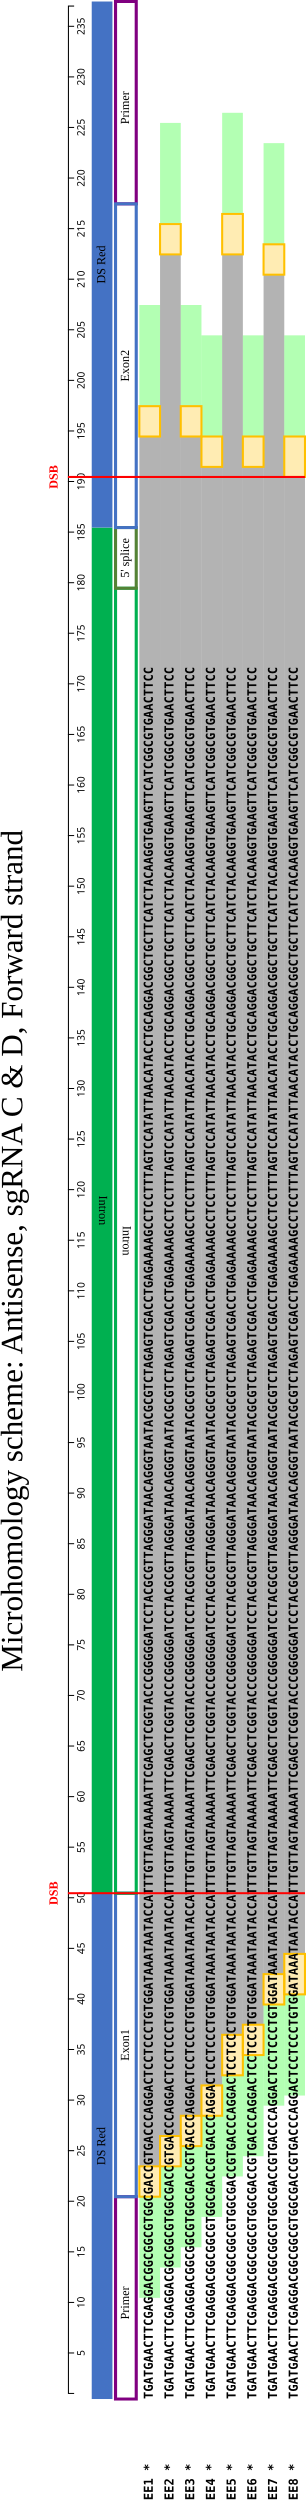
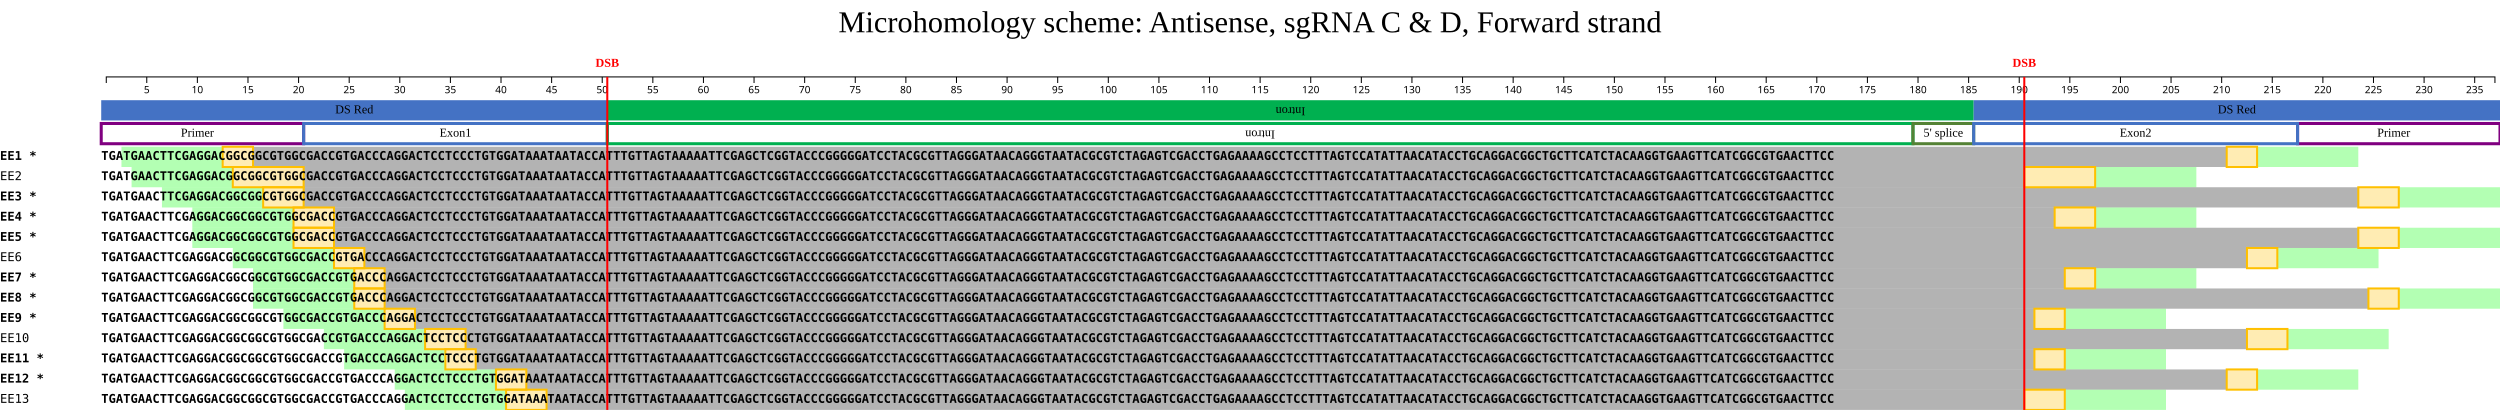
- <svg xmlns="http://www.w3.org/2000/svg" width="1.346in" height="11in" version="1.1" id="svg494">
-   <defs id="defs498" />
-   <g width="2470" height="50" id="g4" transform="matrix(0,-0.4372416,0.4372416,0,-4.542146,1068.356)">
-     <text x="1235" y="25" style="font-size:30px;dominant-baseline:middle;text-anchor:middle;overflow:visible" id="text2">Microhomology scheme: Antisense, sgRNA C &amp; D, Forward strand</text>
+ <svg width="2470" height="405">
+   <g width="2470" height="50">
+     <text x="1235" y="25" style="text-anchor: middle; dominant-baseline: middle; overflow: visible; font-size: 30px;">Microhomology scheme: Antisense, sgRNA C &amp; D, Forward strand</text>
  </g>
-   <g transform="matrix(0,-0.4273013,0.4372617,0,18.63151,1056.075)" width="2470" height="252" id="g492">
-     <g transform="translate(100,23)" width="2370" height="20" id="g292">
-       <g fill="none" font-size="10px" font-family="sans-serif" text-anchor="middle" id="g290">
-         <path class="domain" stroke="currentColor" d="M 5.5,6 V 0.5 h 2360 V 6" id="path6" />
-         <g class="tick" opacity="1" transform="translate(45.5)" id="g12">
-           <line stroke="currentColor" y2="6" id="line8" x1="0" y1="0" x2="0" />
-           <text fill="currentColor" y="9" dy="0.71em" id="text10">5</text>
-         </g>
-         <g class="tick" opacity="1" transform="translate(95.5)" id="g18">
-           <line stroke="currentColor" y2="6" id="line14" x1="0" y1="0" x2="0" />
-           <text fill="currentColor" y="9" dy="0.71em" id="text16">10</text>
-         </g>
-         <g class="tick" opacity="1" transform="translate(145.5)" id="g24">
-           <line stroke="currentColor" y2="6" id="line20" x1="0" y1="0" x2="0" />
-           <text fill="currentColor" y="9" dy="0.71em" id="text22">15</text>
-         </g>
-         <g class="tick" opacity="1" transform="translate(195.5)" id="g30">
-           <line stroke="currentColor" y2="6" id="line26" x1="0" y1="0" x2="0" />
-           <text fill="currentColor" y="9" dy="0.71em" id="text28">20</text>
-         </g>
-         <g class="tick" opacity="1" transform="translate(245.5)" id="g36">
-           <line stroke="currentColor" y2="6" id="line32" x1="0" y1="0" x2="0" />
-           <text fill="currentColor" y="9" dy="0.71em" id="text34">25</text>
-         </g>
-         <g class="tick" opacity="1" transform="translate(295.5)" id="g42">
-           <line stroke="currentColor" y2="6" id="line38" x1="0" y1="0" x2="0" />
-           <text fill="currentColor" y="9" dy="0.71em" id="text40">30</text>
-         </g>
-         <g class="tick" opacity="1" transform="translate(345.5)" id="g48">
-           <line stroke="currentColor" y2="6" id="line44" x1="0" y1="0" x2="0" />
-           <text fill="currentColor" y="9" dy="0.71em" id="text46">35</text>
-         </g>
-         <g class="tick" opacity="1" transform="translate(395.5)" id="g54">
-           <line stroke="currentColor" y2="6" id="line50" x1="0" y1="0" x2="0" />
-           <text fill="currentColor" y="9" dy="0.71em" id="text52">40</text>
-         </g>
-         <g class="tick" opacity="1" transform="translate(445.5)" id="g60">
-           <line stroke="currentColor" y2="6" id="line56" x1="0" y1="0" x2="0" />
-           <text fill="currentColor" y="9" dy="0.71em" id="text58">45</text>
-         </g>
-         <g class="tick" opacity="1" transform="translate(495.5)" id="g66">
-           <line stroke="currentColor" y2="6" id="line62" x1="0" y1="0" x2="0" />
-           <text fill="currentColor" y="9" dy="0.71em" id="text64">50</text>
-         </g>
-         <g class="tick" opacity="1" transform="translate(545.5)" id="g72">
-           <line stroke="currentColor" y2="6" id="line68" x1="0" y1="0" x2="0" />
-           <text fill="currentColor" y="9" dy="0.71em" id="text70">55</text>
-         </g>
-         <g class="tick" opacity="1" transform="translate(595.5)" id="g78">
-           <line stroke="currentColor" y2="6" id="line74" x1="0" y1="0" x2="0" />
-           <text fill="currentColor" y="9" dy="0.71em" id="text76">60</text>
-         </g>
-         <g class="tick" opacity="1" transform="translate(645.5)" id="g84">
-           <line stroke="currentColor" y2="6" id="line80" x1="0" y1="0" x2="0" />
-           <text fill="currentColor" y="9" dy="0.71em" id="text82">65</text>
-         </g>
-         <g class="tick" opacity="1" transform="translate(695.5)" id="g90">
-           <line stroke="currentColor" y2="6" id="line86" x1="0" y1="0" x2="0" />
-           <text fill="currentColor" y="9" dy="0.71em" id="text88">70</text>
-         </g>
-         <g class="tick" opacity="1" transform="translate(745.5)" id="g96">
-           <line stroke="currentColor" y2="6" id="line92" x1="0" y1="0" x2="0" />
-           <text fill="currentColor" y="9" dy="0.71em" id="text94">75</text>
-         </g>
-         <g class="tick" opacity="1" transform="translate(795.5)" id="g102">
-           <line stroke="currentColor" y2="6" id="line98" x1="0" y1="0" x2="0" />
-           <text fill="currentColor" y="9" dy="0.71em" id="text100">80</text>
-         </g>
-         <g class="tick" opacity="1" transform="translate(845.5)" id="g108">
-           <line stroke="currentColor" y2="6" id="line104" x1="0" y1="0" x2="0" />
-           <text fill="currentColor" y="9" dy="0.71em" id="text106">85</text>
-         </g>
-         <g class="tick" opacity="1" transform="translate(895.5)" id="g114">
-           <line stroke="currentColor" y2="6" id="line110" x1="0" y1="0" x2="0" />
-           <text fill="currentColor" y="9" dy="0.71em" id="text112">90</text>
-         </g>
-         <g class="tick" opacity="1" transform="translate(945.5)" id="g120">
-           <line stroke="currentColor" y2="6" id="line116" x1="0" y1="0" x2="0" />
-           <text fill="currentColor" y="9" dy="0.71em" id="text118">95</text>
-         </g>
-         <g class="tick" opacity="1" transform="translate(995.5)" id="g126">
-           <line stroke="currentColor" y2="6" id="line122" x1="0" y1="0" x2="0" />
-           <text fill="currentColor" y="9" dy="0.71em" id="text124">100</text>
-         </g>
-         <g class="tick" opacity="1" transform="translate(1045.5)" id="g132">
-           <line stroke="currentColor" y2="6" id="line128" x1="0" y1="0" x2="0" />
-           <text fill="currentColor" y="9" dy="0.71em" id="text130">105</text>
-         </g>
-         <g class="tick" opacity="1" transform="translate(1095.5)" id="g138">
-           <line stroke="currentColor" y2="6" id="line134" x1="0" y1="0" x2="0" />
-           <text fill="currentColor" y="9" dy="0.71em" id="text136">110</text>
-         </g>
-         <g class="tick" opacity="1" transform="translate(1145.5)" id="g144">
-           <line stroke="currentColor" y2="6" id="line140" x1="0" y1="0" x2="0" />
-           <text fill="currentColor" y="9" dy="0.71em" id="text142">115</text>
-         </g>
-         <g class="tick" opacity="1" transform="translate(1195.5)" id="g150">
-           <line stroke="currentColor" y2="6" id="line146" x1="0" y1="0" x2="0" />
-           <text fill="currentColor" y="9" dy="0.71em" id="text148">120</text>
-         </g>
-         <g class="tick" opacity="1" transform="translate(1245.5)" id="g156">
-           <line stroke="currentColor" y2="6" id="line152" x1="0" y1="0" x2="0" />
-           <text fill="currentColor" y="9" dy="0.71em" id="text154">125</text>
-         </g>
-         <g class="tick" opacity="1" transform="translate(1295.5)" id="g162">
-           <line stroke="currentColor" y2="6" id="line158" x1="0" y1="0" x2="0" />
-           <text fill="currentColor" y="9" dy="0.71em" id="text160">130</text>
-         </g>
-         <g class="tick" opacity="1" transform="translate(1345.5)" id="g168">
-           <line stroke="currentColor" y2="6" id="line164" x1="0" y1="0" x2="0" />
-           <text fill="currentColor" y="9" dy="0.71em" id="text166">135</text>
-         </g>
-         <g class="tick" opacity="1" transform="translate(1395.5)" id="g174">
-           <line stroke="currentColor" y2="6" id="line170" x1="0" y1="0" x2="0" />
-           <text fill="currentColor" y="9" dy="0.71em" id="text172">140</text>
-         </g>
-         <g class="tick" opacity="1" transform="translate(1445.5)" id="g180">
-           <line stroke="currentColor" y2="6" id="line176" x1="0" y1="0" x2="0" />
-           <text fill="currentColor" y="9" dy="0.71em" id="text178">145</text>
-         </g>
-         <g class="tick" opacity="1" transform="translate(1495.5)" id="g186">
-           <line stroke="currentColor" y2="6" id="line182" x1="0" y1="0" x2="0" />
-           <text fill="currentColor" y="9" dy="0.71em" id="text184">150</text>
-         </g>
-         <g class="tick" opacity="1" transform="translate(1545.5)" id="g192">
-           <line stroke="currentColor" y2="6" id="line188" x1="0" y1="0" x2="0" />
-           <text fill="currentColor" y="9" dy="0.71em" id="text190">155</text>
-         </g>
-         <g class="tick" opacity="1" transform="translate(1595.5)" id="g198">
-           <line stroke="currentColor" y2="6" id="line194" x1="0" y1="0" x2="0" />
-           <text fill="currentColor" y="9" dy="0.71em" id="text196">160</text>
-         </g>
-         <g class="tick" opacity="1" transform="translate(1645.5)" id="g204">
-           <line stroke="currentColor" y2="6" id="line200" x1="0" y1="0" x2="0" />
-           <text fill="currentColor" y="9" dy="0.71em" id="text202">165</text>
-         </g>
-         <g class="tick" opacity="1" transform="translate(1695.5)" id="g210">
-           <line stroke="currentColor" y2="6" id="line206" x1="0" y1="0" x2="0" />
-           <text fill="currentColor" y="9" dy="0.71em" id="text208">170</text>
-         </g>
-         <g class="tick" opacity="1" transform="translate(1745.5)" id="g216">
-           <line stroke="currentColor" y2="6" id="line212" x1="0" y1="0" x2="0" />
-           <text fill="currentColor" y="9" dy="0.71em" id="text214">175</text>
-         </g>
-         <g class="tick" opacity="1" transform="translate(1795.5)" id="g222">
-           <line stroke="currentColor" y2="6" id="line218" x1="0" y1="0" x2="0" />
-           <text fill="currentColor" y="9" dy="0.71em" id="text220">180</text>
-         </g>
-         <g class="tick" opacity="1" transform="translate(1845.5)" id="g228">
-           <line stroke="currentColor" y2="6" id="line224" x1="0" y1="0" x2="0" />
-           <text fill="currentColor" y="9" dy="0.71em" id="text226">185</text>
-         </g>
-         <g class="tick" opacity="1" transform="translate(1895.5)" id="g234">
-           <line stroke="currentColor" y2="6" id="line230" x1="0" y1="0" x2="0" />
-           <text fill="currentColor" y="9" dy="0.71em" id="text232">190</text>
-         </g>
-         <g class="tick" opacity="1" transform="translate(1945.5)" id="g240">
-           <line stroke="currentColor" y2="6" id="line236" x1="0" y1="0" x2="0" />
-           <text fill="currentColor" y="9" dy="0.71em" id="text238">195</text>
-         </g>
-         <g class="tick" opacity="1" transform="translate(1995.5)" id="g246">
-           <line stroke="currentColor" y2="6" id="line242" x1="0" y1="0" x2="0" />
-           <text fill="currentColor" y="9" dy="0.71em" id="text244">200</text>
-         </g>
-         <g class="tick" opacity="1" transform="translate(2045.5)" id="g252">
-           <line stroke="currentColor" y2="6" id="line248" x1="0" y1="0" x2="0" />
-           <text fill="currentColor" y="9" dy="0.71em" id="text250">205</text>
-         </g>
-         <g class="tick" opacity="1" transform="translate(2095.5)" id="g258">
-           <line stroke="currentColor" y2="6" id="line254" x1="0" y1="0" x2="0" />
-           <text fill="currentColor" y="9" dy="0.71em" id="text256">210</text>
-         </g>
-         <g class="tick" opacity="1" transform="translate(2145.5)" id="g264">
-           <line stroke="currentColor" y2="6" id="line260" x1="0" y1="0" x2="0" />
-           <text fill="currentColor" y="9" dy="0.71em" id="text262">215</text>
-         </g>
-         <g class="tick" opacity="1" transform="translate(2195.5)" id="g270">
-           <line stroke="currentColor" y2="6" id="line266" x1="0" y1="0" x2="0" />
-           <text fill="currentColor" y="9" dy="0.71em" id="text268">220</text>
-         </g>
-         <g class="tick" opacity="1" transform="translate(2245.5)" id="g276">
-           <line stroke="currentColor" y2="6" id="line272" x1="0" y1="0" x2="0" />
-           <text fill="currentColor" y="9" dy="0.71em" id="text274">225</text>
-         </g>
-         <g class="tick" opacity="1" transform="translate(2295.5)" id="g282">
-           <line stroke="currentColor" y2="6" id="line278" x1="0" y1="0" x2="0" />
-           <text fill="currentColor" y="9" dy="0.71em" id="text280">230</text>
-         </g>
-         <g class="tick" opacity="1" transform="translate(2345.5)" id="g288">
-           <line stroke="currentColor" y2="6" id="line284" x1="0" y1="0" x2="0" />
-           <text fill="currentColor" y="9" dy="0.71em" id="text286">235</text>
-         </g>
-       </g>
-     </g>
-     <g transform="translate(100,46)" width="2370" height="20" style="overflow:visible" id="g306">
-       <rect x="0" y="0" width="500" height="20" style="fill:#4472c4" id="rect294" />
-       <text text-anchor="middle" transform="translate(250,10)" dy="0.5ex" id="text296">DS Red</text>
-       <rect x="500" y="0" width="1350" height="20" style="fill:#00b050" id="rect298" />
-       <text text-anchor="middle" transform="rotate(180,587.5,5)" dy="0.5ex" id="text300">Intron</text>
-       <rect x="1850" y="0" width="520" height="20" style="fill:#4472c4" id="rect302" />
-       <text text-anchor="middle" transform="translate(2110,10)" dy="0.5ex" id="text304">DS Red</text>
-     </g>
-     <g transform="translate(100,69)" width="2370" height="20" id="g316">
-       <rect x="0" y="0" width="200" height="20" style="fill-opacity:0;stroke:#800080;stroke-width:3;stroke-opacity:1" id="rect308" />
-       <text text-anchor="middle" x="95" y="10" dy="0.5ex" id="text310">Primer</text>
-       <rect x="2170" y="0" width="200" height="20" style="fill-opacity:0;stroke:#800080;stroke-width:3;stroke-opacity:1" id="rect312" />
-       <text text-anchor="middle" x="2265" y="10" dy="0.5ex" id="text314">Primer</text>
-     </g>
-     <g transform="translate(100,69)" width="2370" height="20" id="g334">
-       <rect x="200" y="0" width="300" height="20" style="fill-opacity:0;stroke:#4472c4;stroke-width:3;stroke-opacity:1" id="rect318" />
-       <text text-anchor="middle" transform="translate(350,10)" dy="0.5ex" id="text320">Exon1</text>
-       <rect x="500" y="0" width="1290" height="20" style="fill-opacity:0;stroke:#00b050;stroke-width:3;stroke-opacity:1" id="rect322" />
-       <text text-anchor="middle" transform="rotate(180,572.5,5)" dy="0.5ex" id="text324">Intron</text>
-       <rect x="1790" y="0" width="60" height="20" style="fill-opacity:0;stroke:#548235;stroke-width:3;stroke-opacity:1" id="rect326" />
-       <text text-anchor="middle" transform="translate(1820,10)" dy="0.5ex" id="text328">5' splice</text>
-       <rect x="1850" y="0" width="320" height="20" style="fill-opacity:0;stroke:#4472c4;stroke-width:3;stroke-opacity:1" id="rect330" />
-       <text text-anchor="middle" transform="translate(2010,10)" dy="0.5ex" id="text332">Exon2</text>
-     </g>
-     <g transform="translate(0,92)" width="100" height="160" style="overflow:visible" id="g368">
-       <g width="100" height="20" style="overflow:visible" id="g338">
-         <text x="0" y="10" dy="0.5ex" style="font-weight:bold;font-family:monospace" id="text336">EE1 *</text>
-       </g>
-       <g transform="translate(0,20)" width="100" height="20" style="overflow:visible" id="g342">
-         <text x="0" y="10" dy="0.5ex" style="font-weight:bold;font-family:monospace" id="text340">EE2 *</text>
-       </g>
-       <g transform="translate(0,40)" width="100" height="20" style="overflow:visible" id="g346">
-         <text x="0" y="10" dy="0.5ex" style="font-weight:bold;font-family:monospace" id="text344">EE3 *</text>
-       </g>
-       <g transform="translate(0,60)" width="100" height="20" style="overflow:visible" id="g350">
-         <text x="0" y="10" dy="0.5ex" style="font-weight:bold;font-family:monospace" id="text348">EE4 *</text>
-       </g>
-       <g transform="translate(0,80)" width="100" height="20" style="overflow:visible" id="g354">
-         <text x="0" y="10" dy="0.5ex" style="font-weight:bold;font-family:monospace" id="text352">EE5 *</text>
-       </g>
-       <g transform="translate(0,100)" width="100" height="20" style="overflow:visible" id="g358">
-         <text x="0" y="10" dy="0.5ex" style="font-weight:bold;font-family:monospace" id="text356">EE6 *</text>
-       </g>
-       <g transform="translate(0,120)" width="100" height="20" style="overflow:visible" id="g362">
-         <text x="0" y="10" dy="0.5ex" style="font-weight:bold;font-family:monospace" id="text360">EE7 *</text>
-       </g>
-       <g transform="translate(0,140)" width="100" height="20" style="overflow:visible" id="g366">
-         <text x="0" y="10" dy="0.5ex" style="font-weight:bold;font-family:monospace" id="text364">EE8 *</text>
-       </g>
-     </g>
-     <g transform="translate(100,92)" height="160" style="overflow:visible" id="g482">
-       <rect x="100" y="0" width="100" height="20" style="opacity:0.3;fill:#00ff00" id="rect370" />
-       <rect x="1970" y="0" width="100" height="20" style="opacity:0.3;fill:#00ff00" id="rect372" />
-       <rect x="230" y="0" width="1710" height="20" opacity="0.3" style="fill:#000000" id="rect374" />
-       <rect x="130" y="20" width="100" height="20" style="opacity:0.3;fill:#00ff00" id="rect376" />
-       <rect x="2150" y="20" width="100" height="20" style="opacity:0.3;fill:#00ff00" id="rect378" />
-       <rect x="260" y="20" width="1860" height="20" opacity="0.3" style="fill:#000000" id="rect380" />
-       <rect x="150" y="40" width="100" height="20" style="opacity:0.3;fill:#00ff00" id="rect382" />
-       <rect x="1970" y="40" width="100" height="20" style="opacity:0.3;fill:#00ff00" id="rect384" />
-       <rect x="280" y="40" width="1660" height="20" opacity="0.3" style="fill:#000000" id="rect386" />
-       <rect x="180" y="60" width="100" height="20" style="opacity:0.3;fill:#00ff00" id="rect388" />
-       <rect x="1940" y="60" width="100" height="20" style="opacity:0.3;fill:#00ff00" id="rect390" />
-       <rect x="310" y="60" width="1600" height="20" opacity="0.3" style="fill:#000000" id="rect392" />
-       <rect x="220" y="80" width="100" height="20" style="opacity:0.3;fill:#00ff00" id="rect394" />
-       <rect x="2160" y="80" width="100" height="20" style="opacity:0.3;fill:#00ff00" id="rect396" />
-       <rect x="360" y="80" width="1760" height="20" opacity="0.3" style="fill:#000000" id="rect398" />
-       <rect x="240" y="100" width="100" height="20" style="opacity:0.3;fill:#00ff00" id="rect400" />
-       <rect x="1940" y="100" width="100" height="20" style="opacity:0.3;fill:#00ff00" id="rect402" />
-       <rect x="370" y="100" width="1540" height="20" opacity="0.3" style="fill:#000000" id="rect404" />
-       <rect x="290" y="120" width="100" height="20" style="opacity:0.3;fill:#00ff00" id="rect406" />
-       <rect x="2130" y="120" width="100" height="20" style="opacity:0.3;fill:#00ff00" id="rect408" />
-       <rect x="420" y="120" width="1680" height="20" opacity="0.3" style="fill:#000000" id="rect410" />
-       <rect x="300" y="140" width="100" height="20" style="opacity:0.3;fill:#00ff00" id="rect412" />
-       <rect x="1940" y="140" width="100" height="20" style="opacity:0.3;fill:#00ff00" id="rect414" />
-       <rect x="440" y="140" width="1460" height="20" opacity="0.3" style="fill:#000000" id="rect416" />
-       <rect x="200" y="0" width="30" height="20" style="fill:#ffc000;fill-opacity:0.3;stroke:#ffc000;stroke-width:2;stroke-opacity:1" id="rect418" />
-       <rect x="1940" y="0" width="30" height="20" style="fill:#ffc000;fill-opacity:0.3;stroke:#ffc000;stroke-width:2;stroke-opacity:1" id="rect420" />
-       <g width="2370" height="20" id="g424">
-         <text x="0" y="10" dy="0.5ex" textLength="2370" style="font-weight:bold;font-family:monospace" id="text422" lengthAdjust="spacing">TGATGAACTTCGAGGACGGCGGCGTGGCGACCGTGACCCAGGACTCCTCCCTGTGGATAAATAATACCATTTGTTAGTAAAAATTCGAGCTCGGTACCCGGGGGATCCTACGCGTTAGGGATAACAGGGTAATACGCGTCTAGAGTCGACCTGAGAAAAGCCTCCTTTAGTCCATATTAACATACCTGCAGGACGGCTGCTTCATCTACAAGGTGAAGTTCATCGGCGTGAACTTCC</text>
-       </g>
-       <rect x="230" y="20" width="30" height="20" style="fill:#ffc000;fill-opacity:0.3;stroke:#ffc000;stroke-width:2;stroke-opacity:1" id="rect426" />
-       <rect x="2120" y="20" width="30" height="20" style="fill:#ffc000;fill-opacity:0.3;stroke:#ffc000;stroke-width:2;stroke-opacity:1" id="rect428" />
-       <g width="2370" height="20" transform="translate(0,20)" id="g432">
-         <text x="0" y="10" dy="0.5ex" textLength="2370" style="font-weight:bold;font-family:monospace" id="text430" lengthAdjust="spacing">TGATGAACTTCGAGGACGGCGGCGTGGCGACCGTGACCCAGGACTCCTCCCTGTGGATAAATAATACCATTTGTTAGTAAAAATTCGAGCTCGGTACCCGGGGGATCCTACGCGTTAGGGATAACAGGGTAATACGCGTCTAGAGTCGACCTGAGAAAAGCCTCCTTTAGTCCATATTAACATACCTGCAGGACGGCTGCTTCATCTACAAGGTGAAGTTCATCGGCGTGAACTTCC</text>
-       </g>
-       <rect x="250" y="40" width="30" height="20" style="fill:#ffc000;fill-opacity:0.3;stroke:#ffc000;stroke-width:2;stroke-opacity:1" id="rect434" />
-       <rect x="1940" y="40" width="30" height="20" style="fill:#ffc000;fill-opacity:0.3;stroke:#ffc000;stroke-width:2;stroke-opacity:1" id="rect436" />
-       <g width="2370" height="20" transform="translate(0,40)" id="g440">
-         <text x="0" y="10" dy="0.5ex" textLength="2370" style="font-weight:bold;font-family:monospace" id="text438" lengthAdjust="spacing">TGATGAACTTCGAGGACGGCGGCGTGGCGACCGTGACCCAGGACTCCTCCCTGTGGATAAATAATACCATTTGTTAGTAAAAATTCGAGCTCGGTACCCGGGGGATCCTACGCGTTAGGGATAACAGGGTAATACGCGTCTAGAGTCGACCTGAGAAAAGCCTCCTTTAGTCCATATTAACATACCTGCAGGACGGCTGCTTCATCTACAAGGTGAAGTTCATCGGCGTGAACTTCC</text>
-       </g>
-       <rect x="280" y="60" width="30" height="20" style="fill:#ffc000;fill-opacity:0.3;stroke:#ffc000;stroke-width:2;stroke-opacity:1" id="rect442" />
-       <rect x="1910" y="60" width="30" height="20" style="fill:#ffc000;fill-opacity:0.3;stroke:#ffc000;stroke-width:2;stroke-opacity:1" id="rect444" />
-       <g width="2370" height="20" transform="translate(0,60)" id="g448">
-         <text x="0" y="10" dy="0.5ex" textLength="2370" style="font-weight:bold;font-family:monospace" id="text446" lengthAdjust="spacing">TGATGAACTTCGAGGACGGCGGCGTGGCGACCGTGACCCAGGACTCCTCCCTGTGGATAAATAATACCATTTGTTAGTAAAAATTCGAGCTCGGTACCCGGGGGATCCTACGCGTTAGGGATAACAGGGTAATACGCGTCTAGAGTCGACCTGAGAAAAGCCTCCTTTAGTCCATATTAACATACCTGCAGGACGGCTGCTTCATCTACAAGGTGAAGTTCATCGGCGTGAACTTCC</text>
-       </g>
-       <rect x="320" y="80" width="40" height="20" style="fill:#ffc000;fill-opacity:0.3;stroke:#ffc000;stroke-width:2;stroke-opacity:1" id="rect450" />
-       <rect x="2120" y="80" width="40" height="20" style="fill:#ffc000;fill-opacity:0.3;stroke:#ffc000;stroke-width:2;stroke-opacity:1" id="rect452" />
-       <g width="2370" height="20" transform="translate(0,80)" id="g456">
-         <text x="0" y="10" dy="0.5ex" textLength="2370" style="font-weight:bold;font-family:monospace" id="text454" lengthAdjust="spacing">TGATGAACTTCGAGGACGGCGGCGTGGCGACCGTGACCCAGGACTCCTCCCTGTGGATAAATAATACCATTTGTTAGTAAAAATTCGAGCTCGGTACCCGGGGGATCCTACGCGTTAGGGATAACAGGGTAATACGCGTCTAGAGTCGACCTGAGAAAAGCCTCCTTTAGTCCATATTAACATACCTGCAGGACGGCTGCTTCATCTACAAGGTGAAGTTCATCGGCGTGAACTTCC</text>
-       </g>
-       <rect x="340" y="100" width="30" height="20" style="fill:#ffc000;fill-opacity:0.3;stroke:#ffc000;stroke-width:2;stroke-opacity:1" id="rect458" />
-       <rect x="1910" y="100" width="30" height="20" style="fill:#ffc000;fill-opacity:0.3;stroke:#ffc000;stroke-width:2;stroke-opacity:1" id="rect460" />
-       <g width="2370" height="20" transform="translate(0,100)" id="g464">
-         <text x="0" y="10" dy="0.5ex" textLength="2370" style="font-weight:bold;font-family:monospace" id="text462" lengthAdjust="spacing">TGATGAACTTCGAGGACGGCGGCGTGGCGACCGTGACCCAGGACTCCTCCCTGTGGATAAATAATACCATTTGTTAGTAAAAATTCGAGCTCGGTACCCGGGGGATCCTACGCGTTAGGGATAACAGGGTAATACGCGTCTAGAGTCGACCTGAGAAAAGCCTCCTTTAGTCCATATTAACATACCTGCAGGACGGCTGCTTCATCTACAAGGTGAAGTTCATCGGCGTGAACTTCC</text>
-       </g>
-       <rect x="390" y="120" width="30" height="20" style="fill:#ffc000;fill-opacity:0.3;stroke:#ffc000;stroke-width:2;stroke-opacity:1" id="rect466" />
-       <rect x="2100" y="120" width="30" height="20" style="fill:#ffc000;fill-opacity:0.3;stroke:#ffc000;stroke-width:2;stroke-opacity:1" id="rect468" />
-       <g width="2370" height="20" transform="translate(0,120)" id="g472">
-         <text x="0" y="10" dy="0.5ex" textLength="2370" style="font-weight:bold;font-family:monospace" id="text470" lengthAdjust="spacing">TGATGAACTTCGAGGACGGCGGCGTGGCGACCGTGACCCAGGACTCCTCCCTGTGGATAAATAATACCATTTGTTAGTAAAAATTCGAGCTCGGTACCCGGGGGATCCTACGCGTTAGGGATAACAGGGTAATACGCGTCTAGAGTCGACCTGAGAAAAGCCTCCTTTAGTCCATATTAACATACCTGCAGGACGGCTGCTTCATCTACAAGGTGAAGTTCATCGGCGTGAACTTCC</text>
-       </g>
-       <rect x="400" y="140" width="40" height="20" style="fill:#ffc000;fill-opacity:0.3;stroke:#ffc000;stroke-width:2;stroke-opacity:1" id="rect474" />
-       <rect x="1900" y="140" width="40" height="20" style="fill:#ffc000;fill-opacity:0.3;stroke:#ffc000;stroke-width:2;stroke-opacity:1" id="rect476" />
-       <g width="2370" height="20" transform="translate(0,140)" id="g480">
-         <text x="0" y="10" dy="0.5ex" textLength="2370" style="font-weight:bold;font-family:monospace" id="text478" lengthAdjust="spacing">TGATGAACTTCGAGGACGGCGGCGTGGCGACCGTGACCCAGGACTCCTCCCTGTGGATAAATAATACCATTTGTTAGTAAAAATTCGAGCTCGGTACCCGGGGGATCCTACGCGTTAGGGATAACAGGGTAATACGCGTCTAGAGTCGACCTGAGAAAAGCCTCCTTTAGTCCATATTAACATACCTGCAGGACGGCTGCTTCATCTACAAGGTGAAGTTCATCGGCGTGAACTTCC</text>
-       </g>
-     </g>
-     <line x1="600" x2="600" y1="23" y2="252" style="stroke:#ff0000;stroke-width:2" id="line484" />
-     <text text-anchor="middle" x="600" y="10" dy="0.5ex" style="font-weight:bold;fill:#ff0000" id="text486">DSB</text>
-     <line x1="2000" x2="2000" y1="23" y2="252" style="stroke:#ff0000;stroke-width:2" id="line488" />
-     <text text-anchor="middle" x="2000" y="10" dy="0.5ex" style="font-weight:bold;fill:#ff0000" id="text490">DSB</text>
+   <g transform="translate(0, 53)" width="2470" height="352">
+     <g transform="translate(100, 23)" width="2370" height="20">
+       <g fill="none" font-size="10" font-family="sans-serif" text-anchor="middle">
+         <path class="domain" stroke="currentColor" d="M5,6V0H2365V6" />
+         <g class="tick" opacity="1" transform="translate(45,0)">
+           <line stroke="currentColor" y2="6" />
+           <text fill="currentColor" y="9" dy="0.71em">5</text>
+         </g>
+         <g class="tick" opacity="1" transform="translate(95,0)">
+           <line stroke="currentColor" y2="6" />
+           <text fill="currentColor" y="9" dy="0.71em">10</text>
+         </g>
+         <g class="tick" opacity="1" transform="translate(145,0)">
+           <line stroke="currentColor" y2="6" />
+           <text fill="currentColor" y="9" dy="0.71em">15</text>
+         </g>
+         <g class="tick" opacity="1" transform="translate(195,0)">
+           <line stroke="currentColor" y2="6" />
+           <text fill="currentColor" y="9" dy="0.71em">20</text>
+         </g>
+         <g class="tick" opacity="1" transform="translate(245,0)">
+           <line stroke="currentColor" y2="6" />
+           <text fill="currentColor" y="9" dy="0.71em">25</text>
+         </g>
+         <g class="tick" opacity="1" transform="translate(295,0)">
+           <line stroke="currentColor" y2="6" />
+           <text fill="currentColor" y="9" dy="0.71em">30</text>
+         </g>
+         <g class="tick" opacity="1" transform="translate(345,0)">
+           <line stroke="currentColor" y2="6" />
+           <text fill="currentColor" y="9" dy="0.71em">35</text>
+         </g>
+         <g class="tick" opacity="1" transform="translate(395,0)">
+           <line stroke="currentColor" y2="6" />
+           <text fill="currentColor" y="9" dy="0.71em">40</text>
+         </g>
+         <g class="tick" opacity="1" transform="translate(445,0)">
+           <line stroke="currentColor" y2="6" />
+           <text fill="currentColor" y="9" dy="0.71em">45</text>
+         </g>
+         <g class="tick" opacity="1" transform="translate(495,0)">
+           <line stroke="currentColor" y2="6" />
+           <text fill="currentColor" y="9" dy="0.71em">50</text>
+         </g>
+         <g class="tick" opacity="1" transform="translate(545,0)">
+           <line stroke="currentColor" y2="6" />
+           <text fill="currentColor" y="9" dy="0.71em">55</text>
+         </g>
+         <g class="tick" opacity="1" transform="translate(595,0)">
+           <line stroke="currentColor" y2="6" />
+           <text fill="currentColor" y="9" dy="0.71em">60</text>
+         </g>
+         <g class="tick" opacity="1" transform="translate(645,0)">
+           <line stroke="currentColor" y2="6" />
+           <text fill="currentColor" y="9" dy="0.71em">65</text>
+         </g>
+         <g class="tick" opacity="1" transform="translate(695,0)">
+           <line stroke="currentColor" y2="6" />
+           <text fill="currentColor" y="9" dy="0.71em">70</text>
+         </g>
+         <g class="tick" opacity="1" transform="translate(745,0)">
+           <line stroke="currentColor" y2="6" />
+           <text fill="currentColor" y="9" dy="0.71em">75</text>
+         </g>
+         <g class="tick" opacity="1" transform="translate(795,0)">
+           <line stroke="currentColor" y2="6" />
+           <text fill="currentColor" y="9" dy="0.71em">80</text>
+         </g>
+         <g class="tick" opacity="1" transform="translate(845,0)">
+           <line stroke="currentColor" y2="6" />
+           <text fill="currentColor" y="9" dy="0.71em">85</text>
+         </g>
+         <g class="tick" opacity="1" transform="translate(895,0)">
+           <line stroke="currentColor" y2="6" />
+           <text fill="currentColor" y="9" dy="0.71em">90</text>
+         </g>
+         <g class="tick" opacity="1" transform="translate(945,0)">
+           <line stroke="currentColor" y2="6" />
+           <text fill="currentColor" y="9" dy="0.71em">95</text>
+         </g>
+         <g class="tick" opacity="1" transform="translate(995,0)">
+           <line stroke="currentColor" y2="6" />
+           <text fill="currentColor" y="9" dy="0.71em">100</text>
+         </g>
+         <g class="tick" opacity="1" transform="translate(1045,0)">
+           <line stroke="currentColor" y2="6" />
+           <text fill="currentColor" y="9" dy="0.71em">105</text>
+         </g>
+         <g class="tick" opacity="1" transform="translate(1095,0)">
+           <line stroke="currentColor" y2="6" />
+           <text fill="currentColor" y="9" dy="0.71em">110</text>
+         </g>
+         <g class="tick" opacity="1" transform="translate(1145,0)">
+           <line stroke="currentColor" y2="6" />
+           <text fill="currentColor" y="9" dy="0.71em">115</text>
+         </g>
+         <g class="tick" opacity="1" transform="translate(1195,0)">
+           <line stroke="currentColor" y2="6" />
+           <text fill="currentColor" y="9" dy="0.71em">120</text>
+         </g>
+         <g class="tick" opacity="1" transform="translate(1245,0)">
+           <line stroke="currentColor" y2="6" />
+           <text fill="currentColor" y="9" dy="0.71em">125</text>
+         </g>
+         <g class="tick" opacity="1" transform="translate(1295,0)">
+           <line stroke="currentColor" y2="6" />
+           <text fill="currentColor" y="9" dy="0.71em">130</text>
+         </g>
+         <g class="tick" opacity="1" transform="translate(1345,0)">
+           <line stroke="currentColor" y2="6" />
+           <text fill="currentColor" y="9" dy="0.71em">135</text>
+         </g>
+         <g class="tick" opacity="1" transform="translate(1395,0)">
+           <line stroke="currentColor" y2="6" />
+           <text fill="currentColor" y="9" dy="0.71em">140</text>
+         </g>
+         <g class="tick" opacity="1" transform="translate(1445,0)">
+           <line stroke="currentColor" y2="6" />
+           <text fill="currentColor" y="9" dy="0.71em">145</text>
+         </g>
+         <g class="tick" opacity="1" transform="translate(1495,0)">
+           <line stroke="currentColor" y2="6" />
+           <text fill="currentColor" y="9" dy="0.71em">150</text>
+         </g>
+         <g class="tick" opacity="1" transform="translate(1545,0)">
+           <line stroke="currentColor" y2="6" />
+           <text fill="currentColor" y="9" dy="0.71em">155</text>
+         </g>
+         <g class="tick" opacity="1" transform="translate(1595,0)">
+           <line stroke="currentColor" y2="6" />
+           <text fill="currentColor" y="9" dy="0.71em">160</text>
+         </g>
+         <g class="tick" opacity="1" transform="translate(1645,0)">
+           <line stroke="currentColor" y2="6" />
+           <text fill="currentColor" y="9" dy="0.71em">165</text>
+         </g>
+         <g class="tick" opacity="1" transform="translate(1695,0)">
+           <line stroke="currentColor" y2="6" />
+           <text fill="currentColor" y="9" dy="0.71em">170</text>
+         </g>
+         <g class="tick" opacity="1" transform="translate(1745,0)">
+           <line stroke="currentColor" y2="6" />
+           <text fill="currentColor" y="9" dy="0.71em">175</text>
+         </g>
+         <g class="tick" opacity="1" transform="translate(1795,0)">
+           <line stroke="currentColor" y2="6" />
+           <text fill="currentColor" y="9" dy="0.71em">180</text>
+         </g>
+         <g class="tick" opacity="1" transform="translate(1845,0)">
+           <line stroke="currentColor" y2="6" />
+           <text fill="currentColor" y="9" dy="0.71em">185</text>
+         </g>
+         <g class="tick" opacity="1" transform="translate(1895,0)">
+           <line stroke="currentColor" y2="6" />
+           <text fill="currentColor" y="9" dy="0.71em">190</text>
+         </g>
+         <g class="tick" opacity="1" transform="translate(1945,0)">
+           <line stroke="currentColor" y2="6" />
+           <text fill="currentColor" y="9" dy="0.71em">195</text>
+         </g>
+         <g class="tick" opacity="1" transform="translate(1995,0)">
+           <line stroke="currentColor" y2="6" />
+           <text fill="currentColor" y="9" dy="0.71em">200</text>
+         </g>
+         <g class="tick" opacity="1" transform="translate(2045,0)">
+           <line stroke="currentColor" y2="6" />
+           <text fill="currentColor" y="9" dy="0.71em">205</text>
+         </g>
+         <g class="tick" opacity="1" transform="translate(2095,0)">
+           <line stroke="currentColor" y2="6" />
+           <text fill="currentColor" y="9" dy="0.71em">210</text>
+         </g>
+         <g class="tick" opacity="1" transform="translate(2145,0)">
+           <line stroke="currentColor" y2="6" />
+           <text fill="currentColor" y="9" dy="0.71em">215</text>
+         </g>
+         <g class="tick" opacity="1" transform="translate(2195,0)">
+           <line stroke="currentColor" y2="6" />
+           <text fill="currentColor" y="9" dy="0.71em">220</text>
+         </g>
+         <g class="tick" opacity="1" transform="translate(2245,0)">
+           <line stroke="currentColor" y2="6" />
+           <text fill="currentColor" y="9" dy="0.71em">225</text>
+         </g>
+         <g class="tick" opacity="1" transform="translate(2295,0)">
+           <line stroke="currentColor" y2="6" />
+           <text fill="currentColor" y="9" dy="0.71em">230</text>
+         </g>
+         <g class="tick" opacity="1" transform="translate(2345,0)">
+           <line stroke="currentColor" y2="6" />
+           <text fill="currentColor" y="9" dy="0.71em">235</text>
+         </g>
+       </g>
+     </g>
+     <g transform="translate(100, 46)" width="2370" height="20" style="overflow: visible;">
+       <rect x="0" y="0" width="500" height="20" style="fill: rgb(68, 114, 196);" />
+       <text text-anchor="middle" transform="translate(250, 10)" dy=".5ex">DS Red</text>
+       <rect x="500" y="0" width="1350" height="20" style="fill: rgb(0, 176, 80);" />
+       <text text-anchor="middle" transform="translate(1175, 10)rotate(180)" dy=".5ex">Intron</text>
+       <rect x="1850" y="0" width="520" height="20" style="fill: rgb(68, 114, 196);" />
+       <text text-anchor="middle" transform="translate(2110, 10)" dy=".5ex">DS Red</text>
+     </g>
+     <g transform="translate(100, 69)" width="2370" height="20">
+       <rect x="0" y="0" width="200" height="20" style="fill: rgba(0, 0, 0, 0); fill-opacity: 0; stroke: purple; stroke-opacity: 1; stroke-width: 3;" />
+       <text text-anchor="middle" x="95" y="10" dy=".5ex">Primer</text>
+       <rect x="2170" y="0" width="200" height="20" style="fill: rgba(0, 0, 0, 0); fill-opacity: 0; stroke: purple; stroke-opacity: 1; stroke-width: 3;" />
+       <text text-anchor="middle" x="2265" y="10" dy=".5ex">Primer</text>
+     </g>
+     <g transform="translate(100, 69)" width="2370" height="20">
+       <rect x="200" y="0" width="300" height="20" style="fill: rgba(0, 0, 0, 0); fill-opacity: 0; stroke: rgb(68, 114, 196); stroke-opacity: 1; stroke-width: 3;" />
+       <text text-anchor="middle" transform="translate(350, 10)" dy=".5ex">Exon1</text>
+       <rect x="500" y="0" width="1290" height="20" style="fill: rgba(0, 0, 0, 0); fill-opacity: 0; stroke: rgb(0, 176, 80); stroke-opacity: 1; stroke-width: 3;" />
+       <text text-anchor="middle" transform="translate(1145, 10)rotate(180)" dy=".5ex">Intron</text>
+       <rect x="1790" y="0" width="60" height="20" style="fill: rgba(0, 0, 0, 0); fill-opacity: 0; stroke: rgb(84, 130, 53); stroke-opacity: 1; stroke-width: 3;" />
+       <text text-anchor="middle" transform="translate(1820, 10)" dy=".5ex">5' splice</text>
+       <rect x="1850" y="0" width="320" height="20" style="fill: rgba(0, 0, 0, 0); fill-opacity: 0; stroke: rgb(68, 114, 196); stroke-opacity: 1; stroke-width: 3;" />
+       <text text-anchor="middle" transform="translate(2010, 10)" dy=".5ex">Exon2</text>
+     </g>
+     <g transform="translate(0, 92)" width="100" height="260" style="overflow: visible;">
+       <g transform="translate(0, 0)" width="100" height="20" style="overflow: visible;">
+         <text x="0" y="10" dy=".5ex" style="font-family: monospace; font-weight: bold;">EE1 *</text>
+       </g>
+       <g transform="translate(0, 20)" width="100" height="20" style="overflow: visible;">
+         <text x="0" y="10" dy=".5ex" style="font-family: monospace; font-weight: normal;">EE2</text>
+       </g>
+       <g transform="translate(0, 40)" width="100" height="20" style="overflow: visible;">
+         <text x="0" y="10" dy=".5ex" style="font-family: monospace; font-weight: bold;">EE3 *</text>
+       </g>
+       <g transform="translate(0, 60)" width="100" height="20" style="overflow: visible;">
+         <text x="0" y="10" dy=".5ex" style="font-family: monospace; font-weight: bold;">EE4 *</text>
+       </g>
+       <g transform="translate(0, 80)" width="100" height="20" style="overflow: visible;">
+         <text x="0" y="10" dy=".5ex" style="font-family: monospace; font-weight: bold;">EE5 *</text>
+       </g>
+       <g transform="translate(0, 100)" width="100" height="20" style="overflow: visible;">
+         <text x="0" y="10" dy=".5ex" style="font-family: monospace; font-weight: normal;">EE6</text>
+       </g>
+       <g transform="translate(0, 120)" width="100" height="20" style="overflow: visible;">
+         <text x="0" y="10" dy=".5ex" style="font-family: monospace; font-weight: bold;">EE7 *</text>
+       </g>
+       <g transform="translate(0, 140)" width="100" height="20" style="overflow: visible;">
+         <text x="0" y="10" dy=".5ex" style="font-family: monospace; font-weight: bold;">EE8 *</text>
+       </g>
+       <g transform="translate(0, 160)" width="100" height="20" style="overflow: visible;">
+         <text x="0" y="10" dy=".5ex" style="font-family: monospace; font-weight: bold;">EE9 *</text>
+       </g>
+       <g transform="translate(0, 180)" width="100" height="20" style="overflow: visible;">
+         <text x="0" y="10" dy=".5ex" style="font-family: monospace; font-weight: normal;">EE10</text>
+       </g>
+       <g transform="translate(0, 200)" width="100" height="20" style="overflow: visible;">
+         <text x="0" y="10" dy=".5ex" style="font-family: monospace; font-weight: bold;">EE11 *</text>
+       </g>
+       <g transform="translate(0, 220)" width="100" height="20" style="overflow: visible;">
+         <text x="0" y="10" dy=".5ex" style="font-family: monospace; font-weight: bold;">EE12 *</text>
+       </g>
+       <g transform="translate(0, 240)" width="100" height="20" style="overflow: visible;">
+         <text x="0" y="10" dy=".5ex" style="font-family: monospace; font-weight: normal;">EE13</text>
+       </g>
+     </g>
+     <g transform="translate(100, 92)" height="260" style="overflow: visible;">
+       <rect x="20" y="0" width="100" height="20" style="fill: rgb(0, 255, 0); opacity: 0.3;" />
+       <rect x="2130" y="0" width="100" height="20" style="fill: rgb(0, 255, 0); opacity: 0.3;" />
+       <rect x="150" y="0" width="1950" height="20" opacity="0.3" style="fill: black;" />
+       <rect x="30" y="20" width="100" height="20" style="fill: rgb(0, 255, 0); opacity: 0.3;" />
+       <rect x="1970" y="20" width="100" height="20" style="fill: rgb(0, 255, 0); opacity: 0.3;" />
+       <rect x="200" y="20" width="1700" height="20" opacity="0.3" style="fill: black;" />
+       <rect x="60" y="40" width="100" height="20" style="fill: rgb(0, 255, 0); opacity: 0.3;" />
+       <rect x="2270" y="40" width="100" height="20" style="fill: rgb(0, 255, 0); opacity: 0.3;" />
+       <rect x="200" y="40" width="2030" height="20" opacity="0.3" style="fill: black;" />
+       <rect x="90" y="60" width="100" height="20" style="fill: rgb(0, 255, 0); opacity: 0.3;" />
+       <rect x="1970" y="60" width="100" height="20" style="fill: rgb(0, 255, 0); opacity: 0.3;" />
+       <rect x="230" y="60" width="1700" height="20" opacity="0.3" style="fill: black;" />
+       <rect x="90" y="80" width="100" height="20" style="fill: rgb(0, 255, 0); opacity: 0.3;" />
+       <rect x="2270" y="80" width="100" height="20" style="fill: rgb(0, 255, 0); opacity: 0.3;" />
+       <rect x="230" y="80" width="2000" height="20" opacity="0.3" style="fill: black;" />
+       <rect x="130" y="100" width="100" height="20" style="fill: rgb(0, 255, 0); opacity: 0.3;" />
+       <rect x="2150" y="100" width="100" height="20" style="fill: rgb(0, 255, 0); opacity: 0.3;" />
+       <rect x="260" y="100" width="1860" height="20" opacity="0.3" style="fill: black;" />
+       <rect x="150" y="120" width="100" height="20" style="fill: rgb(0, 255, 0); opacity: 0.3;" />
+       <rect x="1970" y="120" width="100" height="20" style="fill: rgb(0, 255, 0); opacity: 0.3;" />
+       <rect x="280" y="120" width="1660" height="20" opacity="0.3" style="fill: black;" />
+       <rect x="150" y="140" width="100" height="20" style="fill: rgb(0, 255, 0); opacity: 0.3;" />
+       <rect x="2270" y="140" width="100" height="20" style="fill: rgb(0, 255, 0); opacity: 0.3;" />
+       <rect x="280" y="140" width="1960" height="20" opacity="0.3" style="fill: black;" />
+       <rect x="180" y="160" width="100" height="20" style="fill: rgb(0, 255, 0); opacity: 0.3;" />
+       <rect x="1940" y="160" width="100" height="20" style="fill: rgb(0, 255, 0); opacity: 0.3;" />
+       <rect x="310" y="160" width="1600" height="20" opacity="0.3" style="fill: black;" />
+       <rect x="220" y="180" width="100" height="20" style="fill: rgb(0, 255, 0); opacity: 0.3;" />
+       <rect x="2160" y="180" width="100" height="20" style="fill: rgb(0, 255, 0); opacity: 0.3;" />
+       <rect x="360" y="180" width="1760" height="20" opacity="0.3" style="fill: black;" />
+       <rect x="240" y="200" width="100" height="20" style="fill: rgb(0, 255, 0); opacity: 0.3;" />
+       <rect x="1940" y="200" width="100" height="20" style="fill: rgb(0, 255, 0); opacity: 0.3;" />
+       <rect x="370" y="200" width="1540" height="20" opacity="0.3" style="fill: black;" />
+       <rect x="290" y="220" width="100" height="20" style="fill: rgb(0, 255, 0); opacity: 0.3;" />
+       <rect x="2130" y="220" width="100" height="20" style="fill: rgb(0, 255, 0); opacity: 0.3;" />
+       <rect x="420" y="220" width="1680" height="20" opacity="0.3" style="fill: black;" />
+       <rect x="300" y="240" width="100" height="20" style="fill: rgb(0, 255, 0); opacity: 0.3;" />
+       <rect x="1940" y="240" width="100" height="20" style="fill: rgb(0, 255, 0); opacity: 0.3;" />
+       <rect x="440" y="240" width="1460" height="20" opacity="0.3" style="fill: black;" />
+       <rect x="120" y="0" width="30" height="20" style="fill: rgb(255, 192, 0); fill-opacity: 0.3; stroke: rgb(255, 192, 0); stroke-opacity: 1; stroke-width: 2;" />
+       <rect x="2100" y="0" width="30" height="20" style="fill: rgb(255, 192, 0); fill-opacity: 0.3; stroke: rgb(255, 192, 0); stroke-opacity: 1; stroke-width: 2;" />
+       <g width="2370" height="20" transform="translate(0, 0)">
+         <text x="0" y="10" dy=".5ex" textLength="2370" style="font-family: monospace; font-weight: bold;">TGATGAACTTCGAGGACGGCGGCGTGGCGACCGTGACCCAGGACTCCTCCCTGTGGATAAATAATACCATTTGTTAGTAAAAATTCGAGCTCGGTACCCGGGGGATCCTACGCGTTAGGGATAACAGGGTAATACGCGTCTAGAGTCGACCTGAGAAAAGCCTCCTTTAGTCCATATTAACATACCTGCAGGACGGCTGCTTCATCTACAAGGTGAAGTTCATCGGCGTGAACTTCC</text>
+       </g>
+       <rect x="130" y="20" width="70" height="20" style="fill: rgb(255, 192, 0); fill-opacity: 0.3; stroke: rgb(255, 192, 0); stroke-opacity: 1; stroke-width: 2;" />
+       <rect x="1900" y="20" width="70" height="20" style="fill: rgb(255, 192, 0); fill-opacity: 0.3; stroke: rgb(255, 192, 0); stroke-opacity: 1; stroke-width: 2;" />
+       <g width="2370" height="20" transform="translate(0, 20)">
+         <text x="0" y="10" dy=".5ex" textLength="2370" style="font-family: monospace; font-weight: bold;">TGATGAACTTCGAGGACGGCGGCGTGGCGACCGTGACCCAGGACTCCTCCCTGTGGATAAATAATACCATTTGTTAGTAAAAATTCGAGCTCGGTACCCGGGGGATCCTACGCGTTAGGGATAACAGGGTAATACGCGTCTAGAGTCGACCTGAGAAAAGCCTCCTTTAGTCCATATTAACATACCTGCAGGACGGCTGCTTCATCTACAAGGTGAAGTTCATCGGCGTGAACTTCC</text>
+       </g>
+       <rect x="160" y="40" width="40" height="20" style="fill: rgb(255, 192, 0); fill-opacity: 0.3; stroke: rgb(255, 192, 0); stroke-opacity: 1; stroke-width: 2;" />
+       <rect x="2230" y="40" width="40" height="20" style="fill: rgb(255, 192, 0); fill-opacity: 0.3; stroke: rgb(255, 192, 0); stroke-opacity: 1; stroke-width: 2;" />
+       <g width="2370" height="20" transform="translate(0, 40)">
+         <text x="0" y="10" dy=".5ex" textLength="2370" style="font-family: monospace; font-weight: bold;">TGATGAACTTCGAGGACGGCGGCGTGGCGACCGTGACCCAGGACTCCTCCCTGTGGATAAATAATACCATTTGTTAGTAAAAATTCGAGCTCGGTACCCGGGGGATCCTACGCGTTAGGGATAACAGGGTAATACGCGTCTAGAGTCGACCTGAGAAAAGCCTCCTTTAGTCCATATTAACATACCTGCAGGACGGCTGCTTCATCTACAAGGTGAAGTTCATCGGCGTGAACTTCC</text>
+       </g>
+       <rect x="190" y="60" width="40" height="20" style="fill: rgb(255, 192, 0); fill-opacity: 0.3; stroke: rgb(255, 192, 0); stroke-opacity: 1; stroke-width: 2;" />
+       <rect x="1930" y="60" width="40" height="20" style="fill: rgb(255, 192, 0); fill-opacity: 0.3; stroke: rgb(255, 192, 0); stroke-opacity: 1; stroke-width: 2;" />
+       <g width="2370" height="20" transform="translate(0, 60)">
+         <text x="0" y="10" dy=".5ex" textLength="2370" style="font-family: monospace; font-weight: bold;">TGATGAACTTCGAGGACGGCGGCGTGGCGACCGTGACCCAGGACTCCTCCCTGTGGATAAATAATACCATTTGTTAGTAAAAATTCGAGCTCGGTACCCGGGGGATCCTACGCGTTAGGGATAACAGGGTAATACGCGTCTAGAGTCGACCTGAGAAAAGCCTCCTTTAGTCCATATTAACATACCTGCAGGACGGCTGCTTCATCTACAAGGTGAAGTTCATCGGCGTGAACTTCC</text>
+       </g>
+       <rect x="190" y="80" width="40" height="20" style="fill: rgb(255, 192, 0); fill-opacity: 0.3; stroke: rgb(255, 192, 0); stroke-opacity: 1; stroke-width: 2;" />
+       <rect x="2230" y="80" width="40" height="20" style="fill: rgb(255, 192, 0); fill-opacity: 0.3; stroke: rgb(255, 192, 0); stroke-opacity: 1; stroke-width: 2;" />
+       <g width="2370" height="20" transform="translate(0, 80)">
+         <text x="0" y="10" dy=".5ex" textLength="2370" style="font-family: monospace; font-weight: bold;">TGATGAACTTCGAGGACGGCGGCGTGGCGACCGTGACCCAGGACTCCTCCCTGTGGATAAATAATACCATTTGTTAGTAAAAATTCGAGCTCGGTACCCGGGGGATCCTACGCGTTAGGGATAACAGGGTAATACGCGTCTAGAGTCGACCTGAGAAAAGCCTCCTTTAGTCCATATTAACATACCTGCAGGACGGCTGCTTCATCTACAAGGTGAAGTTCATCGGCGTGAACTTCC</text>
+       </g>
+       <rect x="230" y="100" width="30" height="20" style="fill: rgb(255, 192, 0); fill-opacity: 0.3; stroke: rgb(255, 192, 0); stroke-opacity: 1; stroke-width: 2;" />
+       <rect x="2120" y="100" width="30" height="20" style="fill: rgb(255, 192, 0); fill-opacity: 0.3; stroke: rgb(255, 192, 0); stroke-opacity: 1; stroke-width: 2;" />
+       <g width="2370" height="20" transform="translate(0, 100)">
+         <text x="0" y="10" dy=".5ex" textLength="2370" style="font-family: monospace; font-weight: bold;">TGATGAACTTCGAGGACGGCGGCGTGGCGACCGTGACCCAGGACTCCTCCCTGTGGATAAATAATACCATTTGTTAGTAAAAATTCGAGCTCGGTACCCGGGGGATCCTACGCGTTAGGGATAACAGGGTAATACGCGTCTAGAGTCGACCTGAGAAAAGCCTCCTTTAGTCCATATTAACATACCTGCAGGACGGCTGCTTCATCTACAAGGTGAAGTTCATCGGCGTGAACTTCC</text>
+       </g>
+       <rect x="250" y="120" width="30" height="20" style="fill: rgb(255, 192, 0); fill-opacity: 0.3; stroke: rgb(255, 192, 0); stroke-opacity: 1; stroke-width: 2;" />
+       <rect x="1940" y="120" width="30" height="20" style="fill: rgb(255, 192, 0); fill-opacity: 0.3; stroke: rgb(255, 192, 0); stroke-opacity: 1; stroke-width: 2;" />
+       <g width="2370" height="20" transform="translate(0, 120)">
+         <text x="0" y="10" dy=".5ex" textLength="2370" style="font-family: monospace; font-weight: bold;">TGATGAACTTCGAGGACGGCGGCGTGGCGACCGTGACCCAGGACTCCTCCCTGTGGATAAATAATACCATTTGTTAGTAAAAATTCGAGCTCGGTACCCGGGGGATCCTACGCGTTAGGGATAACAGGGTAATACGCGTCTAGAGTCGACCTGAGAAAAGCCTCCTTTAGTCCATATTAACATACCTGCAGGACGGCTGCTTCATCTACAAGGTGAAGTTCATCGGCGTGAACTTCC</text>
+       </g>
+       <rect x="250" y="140" width="30" height="20" style="fill: rgb(255, 192, 0); fill-opacity: 0.3; stroke: rgb(255, 192, 0); stroke-opacity: 1; stroke-width: 2;" />
+       <rect x="2240" y="140" width="30" height="20" style="fill: rgb(255, 192, 0); fill-opacity: 0.3; stroke: rgb(255, 192, 0); stroke-opacity: 1; stroke-width: 2;" />
+       <g width="2370" height="20" transform="translate(0, 140)">
+         <text x="0" y="10" dy=".5ex" textLength="2370" style="font-family: monospace; font-weight: bold;">TGATGAACTTCGAGGACGGCGGCGTGGCGACCGTGACCCAGGACTCCTCCCTGTGGATAAATAATACCATTTGTTAGTAAAAATTCGAGCTCGGTACCCGGGGGATCCTACGCGTTAGGGATAACAGGGTAATACGCGTCTAGAGTCGACCTGAGAAAAGCCTCCTTTAGTCCATATTAACATACCTGCAGGACGGCTGCTTCATCTACAAGGTGAAGTTCATCGGCGTGAACTTCC</text>
+       </g>
+       <rect x="280" y="160" width="30" height="20" style="fill: rgb(255, 192, 0); fill-opacity: 0.3; stroke: rgb(255, 192, 0); stroke-opacity: 1; stroke-width: 2;" />
+       <rect x="1910" y="160" width="30" height="20" style="fill: rgb(255, 192, 0); fill-opacity: 0.3; stroke: rgb(255, 192, 0); stroke-opacity: 1; stroke-width: 2;" />
+       <g width="2370" height="20" transform="translate(0, 160)">
+         <text x="0" y="10" dy=".5ex" textLength="2370" style="font-family: monospace; font-weight: bold;">TGATGAACTTCGAGGACGGCGGCGTGGCGACCGTGACCCAGGACTCCTCCCTGTGGATAAATAATACCATTTGTTAGTAAAAATTCGAGCTCGGTACCCGGGGGATCCTACGCGTTAGGGATAACAGGGTAATACGCGTCTAGAGTCGACCTGAGAAAAGCCTCCTTTAGTCCATATTAACATACCTGCAGGACGGCTGCTTCATCTACAAGGTGAAGTTCATCGGCGTGAACTTCC</text>
+       </g>
+       <rect x="320" y="180" width="40" height="20" style="fill: rgb(255, 192, 0); fill-opacity: 0.3; stroke: rgb(255, 192, 0); stroke-opacity: 1; stroke-width: 2;" />
+       <rect x="2120" y="180" width="40" height="20" style="fill: rgb(255, 192, 0); fill-opacity: 0.3; stroke: rgb(255, 192, 0); stroke-opacity: 1; stroke-width: 2;" />
+       <g width="2370" height="20" transform="translate(0, 180)">
+         <text x="0" y="10" dy=".5ex" textLength="2370" style="font-family: monospace; font-weight: bold;">TGATGAACTTCGAGGACGGCGGCGTGGCGACCGTGACCCAGGACTCCTCCCTGTGGATAAATAATACCATTTGTTAGTAAAAATTCGAGCTCGGTACCCGGGGGATCCTACGCGTTAGGGATAACAGGGTAATACGCGTCTAGAGTCGACCTGAGAAAAGCCTCCTTTAGTCCATATTAACATACCTGCAGGACGGCTGCTTCATCTACAAGGTGAAGTTCATCGGCGTGAACTTCC</text>
+       </g>
+       <rect x="340" y="200" width="30" height="20" style="fill: rgb(255, 192, 0); fill-opacity: 0.3; stroke: rgb(255, 192, 0); stroke-opacity: 1; stroke-width: 2;" />
+       <rect x="1910" y="200" width="30" height="20" style="fill: rgb(255, 192, 0); fill-opacity: 0.3; stroke: rgb(255, 192, 0); stroke-opacity: 1; stroke-width: 2;" />
+       <g width="2370" height="20" transform="translate(0, 200)">
+         <text x="0" y="10" dy=".5ex" textLength="2370" style="font-family: monospace; font-weight: bold;">TGATGAACTTCGAGGACGGCGGCGTGGCGACCGTGACCCAGGACTCCTCCCTGTGGATAAATAATACCATTTGTTAGTAAAAATTCGAGCTCGGTACCCGGGGGATCCTACGCGTTAGGGATAACAGGGTAATACGCGTCTAGAGTCGACCTGAGAAAAGCCTCCTTTAGTCCATATTAACATACCTGCAGGACGGCTGCTTCATCTACAAGGTGAAGTTCATCGGCGTGAACTTCC</text>
+       </g>
+       <rect x="390" y="220" width="30" height="20" style="fill: rgb(255, 192, 0); fill-opacity: 0.3; stroke: rgb(255, 192, 0); stroke-opacity: 1; stroke-width: 2;" />
+       <rect x="2100" y="220" width="30" height="20" style="fill: rgb(255, 192, 0); fill-opacity: 0.3; stroke: rgb(255, 192, 0); stroke-opacity: 1; stroke-width: 2;" />
+       <g width="2370" height="20" transform="translate(0, 220)">
+         <text x="0" y="10" dy=".5ex" textLength="2370" style="font-family: monospace; font-weight: bold;">TGATGAACTTCGAGGACGGCGGCGTGGCGACCGTGACCCAGGACTCCTCCCTGTGGATAAATAATACCATTTGTTAGTAAAAATTCGAGCTCGGTACCCGGGGGATCCTACGCGTTAGGGATAACAGGGTAATACGCGTCTAGAGTCGACCTGAGAAAAGCCTCCTTTAGTCCATATTAACATACCTGCAGGACGGCTGCTTCATCTACAAGGTGAAGTTCATCGGCGTGAACTTCC</text>
+       </g>
+       <rect x="400" y="240" width="40" height="20" style="fill: rgb(255, 192, 0); fill-opacity: 0.3; stroke: rgb(255, 192, 0); stroke-opacity: 1; stroke-width: 2;" />
+       <rect x="1900" y="240" width="40" height="20" style="fill: rgb(255, 192, 0); fill-opacity: 0.3; stroke: rgb(255, 192, 0); stroke-opacity: 1; stroke-width: 2;" />
+       <g width="2370" height="20" transform="translate(0, 240)">
+         <text x="0" y="10" dy=".5ex" textLength="2370" style="font-family: monospace; font-weight: bold;">TGATGAACTTCGAGGACGGCGGCGTGGCGACCGTGACCCAGGACTCCTCCCTGTGGATAAATAATACCATTTGTTAGTAAAAATTCGAGCTCGGTACCCGGGGGATCCTACGCGTTAGGGATAACAGGGTAATACGCGTCTAGAGTCGACCTGAGAAAAGCCTCCTTTAGTCCATATTAACATACCTGCAGGACGGCTGCTTCATCTACAAGGTGAAGTTCATCGGCGTGAACTTCC</text>
+       </g>
+     </g>
+     <line x1="600" x2="600" y1="23" y2="352" style="stroke: red; stroke-width: 2;" />
+     <text text-anchor="middle" x="600" y="10" dy=".5ex" style="fill: red; font-weight: bold;">DSB</text>
+     <line x1="2000" x2="2000" y1="23" y2="352" style="stroke: red; stroke-width: 2;" />
+     <text text-anchor="middle" x="2000" y="10" dy=".5ex" style="fill: red; font-weight: bold;">DSB</text>
  </g>
</svg>
